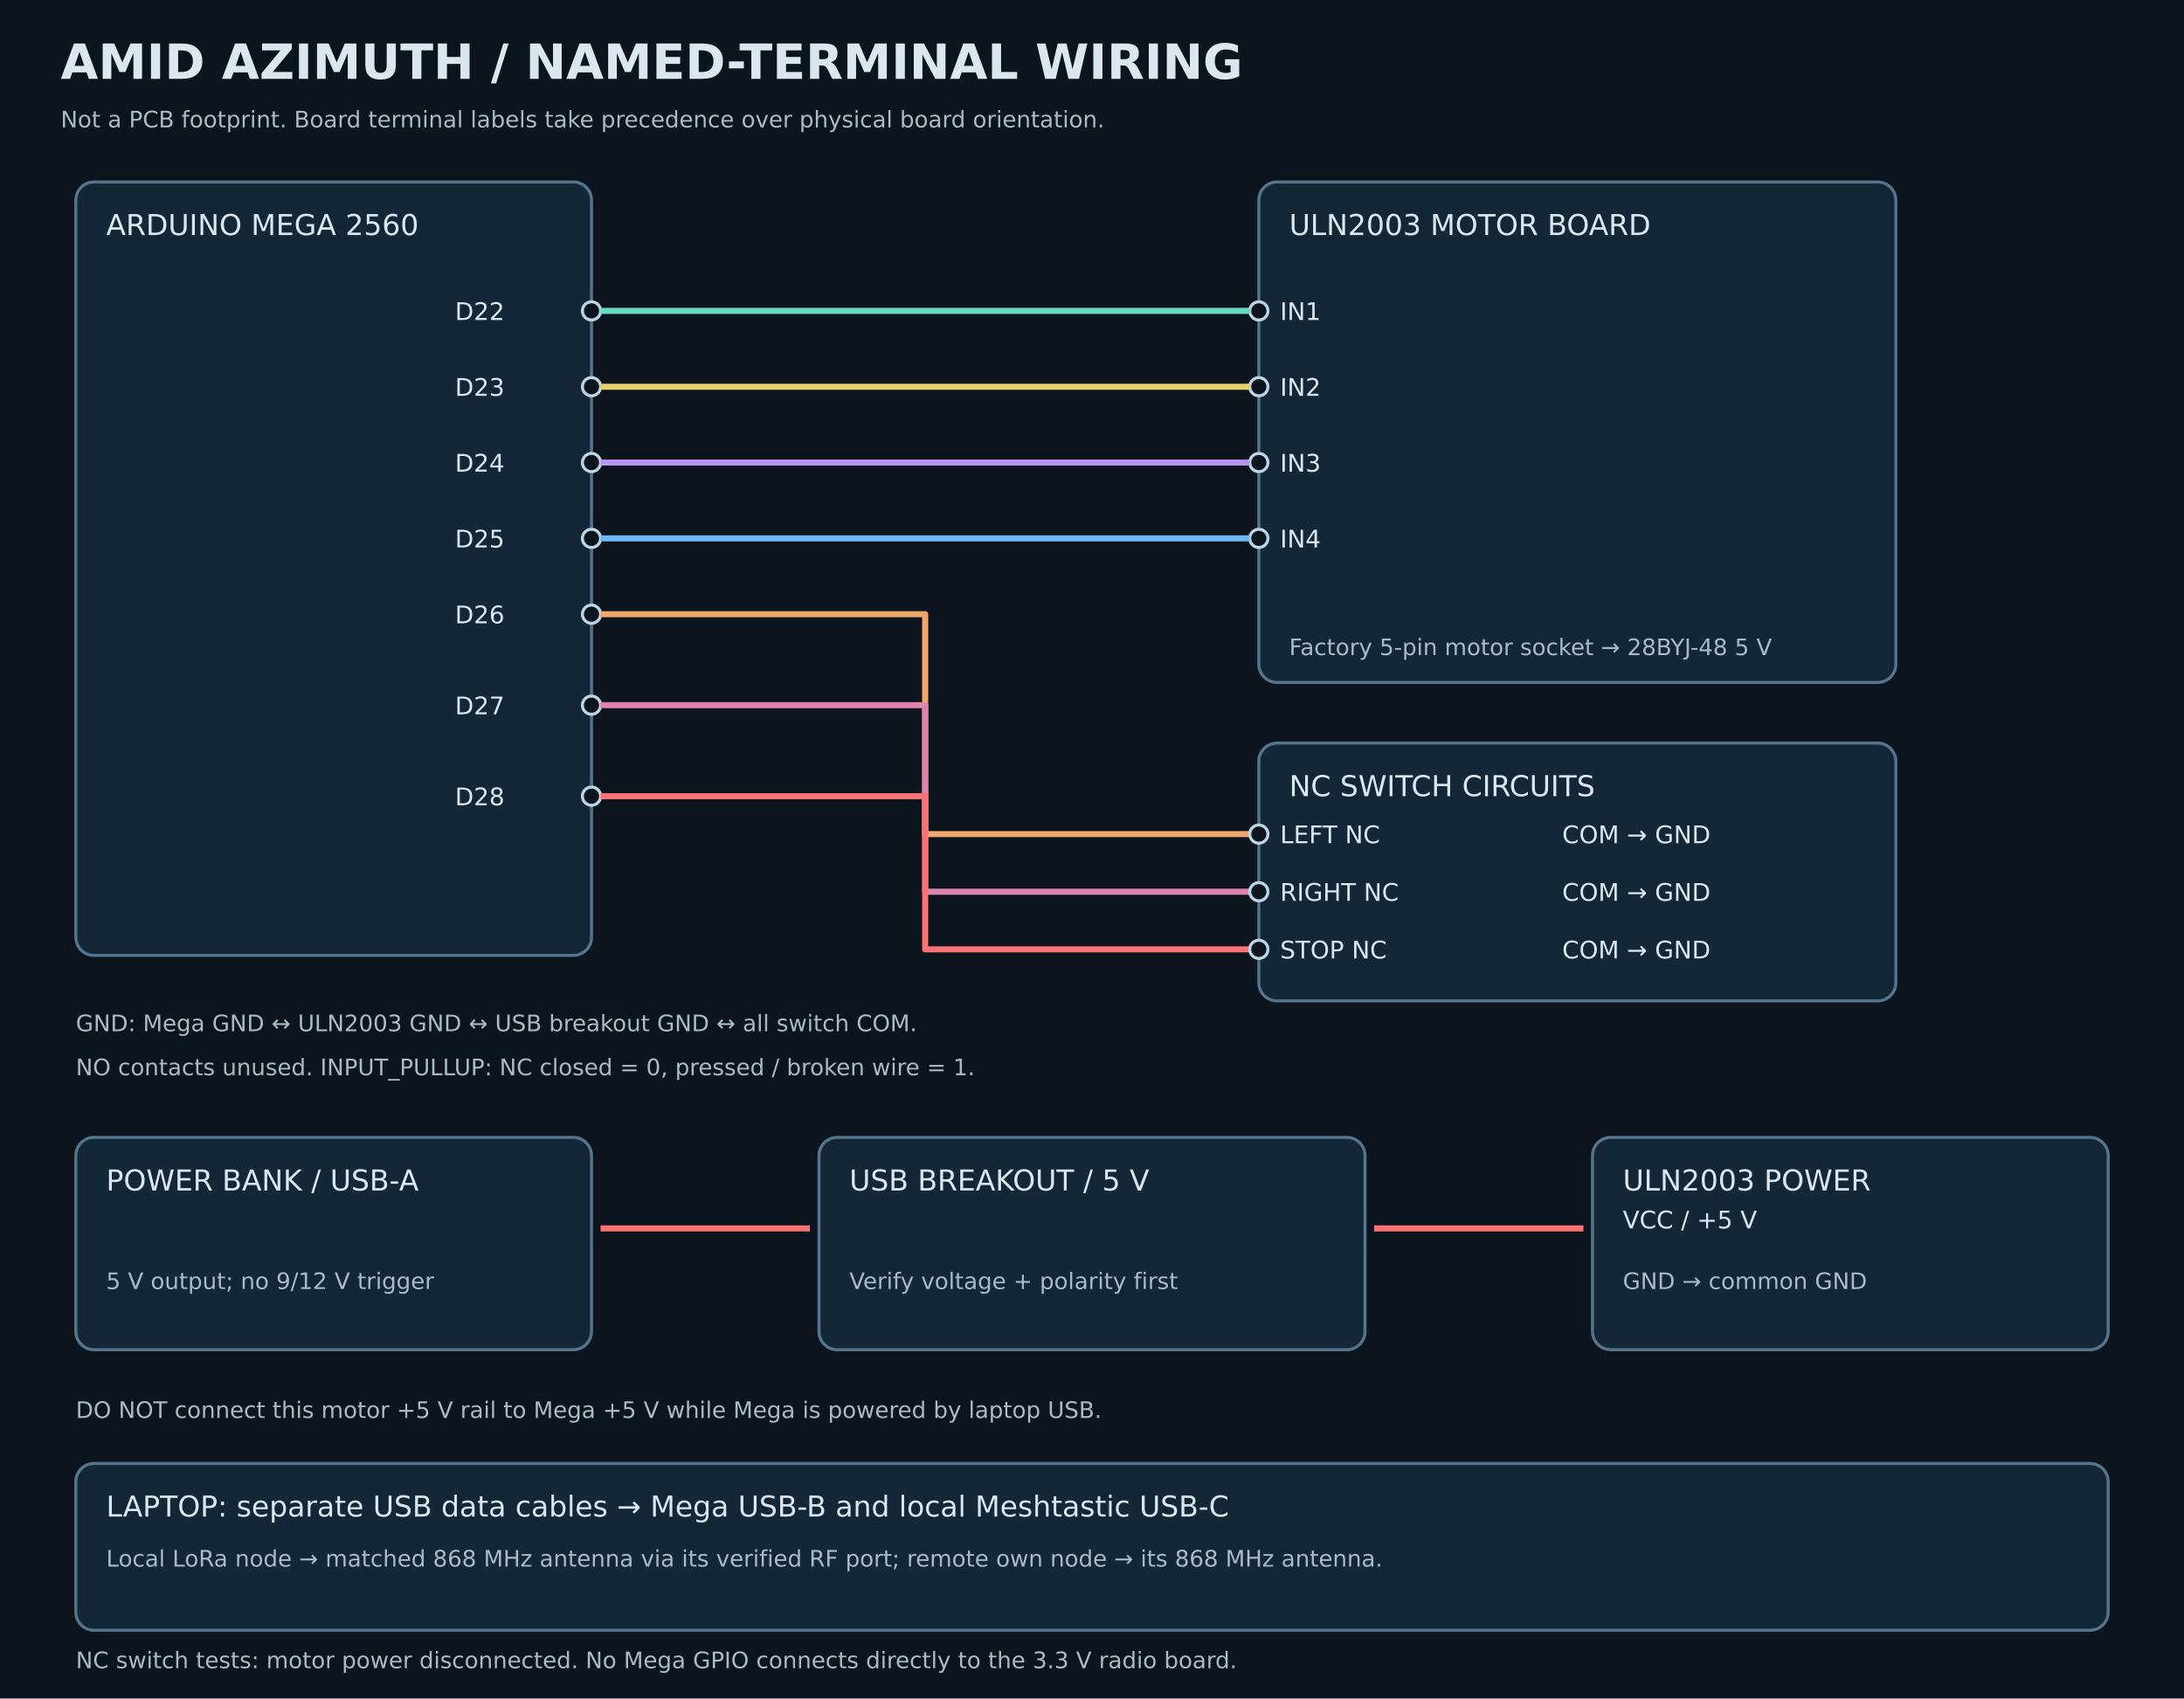
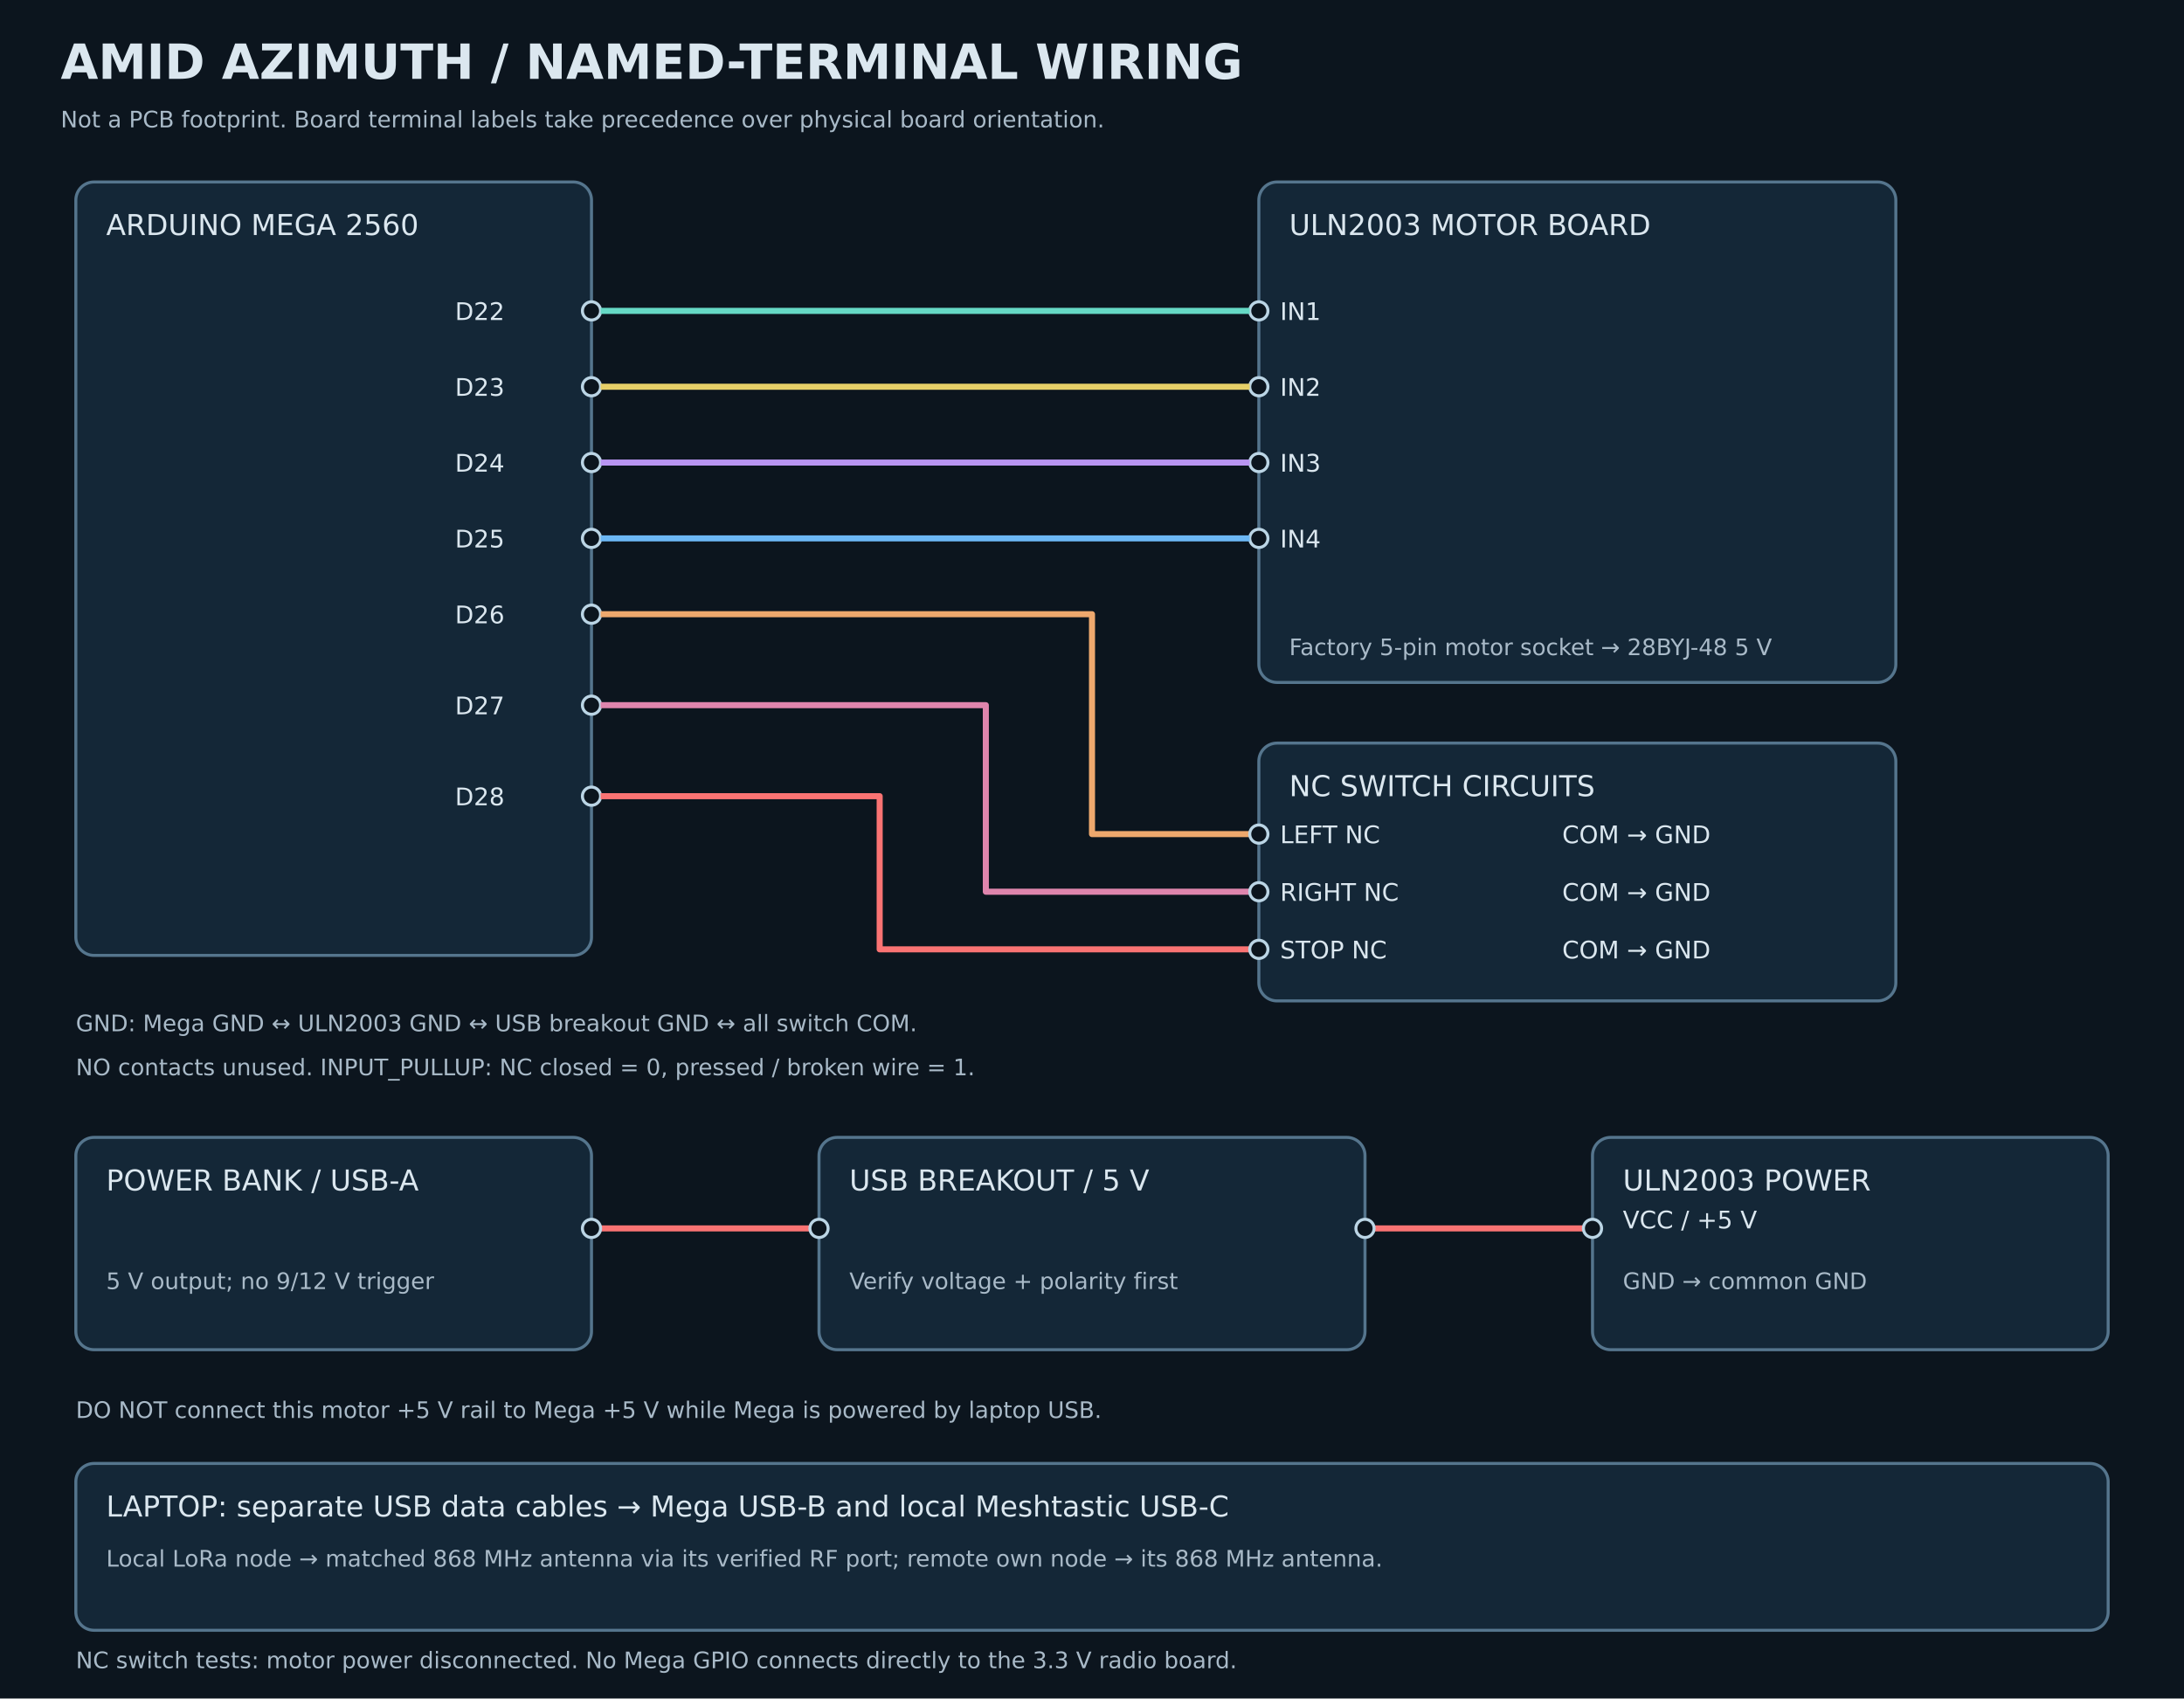
<svg xmlns="http://www.w3.org/2000/svg" width="1440" height="1120" viewBox="0 0 1440 1120">
  <rect width="1440" height="1120" fill="#0c151e" />
  <style>text{font-family:DejaVu Sans,sans-serif;fill:#dbe7ef;font-size:19px}.title{font-size:32px;font-weight:bold}.small{font-size:15px;fill:#a9bac8}.board{fill:#142737;stroke:#55758d;stroke-width:2}.wire{fill:none;stroke-width:4;stroke-linejoin:round}.port{fill:#0c151e;stroke:#bbd5e5;stroke-width:2}.label{font-size:16px}</style>
  <text x="40" y="52" class="title">AMID AZIMUTH / NAMED-TERMINAL WIRING</text>
  <text x="40" y="84" class="small">Not a PCB footprint. Board terminal labels take precedence over physical board orientation.</text>
  <rect x="50" y="120" width="340" height="510" rx="12" class="board" />
  <text x="70" y="155" class="">ARDUINO MEGA 2560</text>
  <rect x="830" y="120" width="420" height="330" rx="12" class="board" />
  <text x="850" y="155" class="">ULN2003 MOTOR BOARD</text>
  <circle cx="390" cy="205" r="6" class="port" />
  <text x="300" y="211" class="label">D22</text>
  <circle cx="830" cy="205" r="6" class="port" />
  <text x="844" y="211" class="label">IN1</text>
  <path d="M396 205 H610.0 V205 H824" stroke="#66d9c5" class="wire" />
  <circle cx="390" cy="255" r="6" class="port" />
  <text x="300" y="261" class="label">D23</text>
  <circle cx="830" cy="255" r="6" class="port" />
  <text x="844" y="261" class="label">IN2</text>
  <path d="M396 255 H610.0 V255 H824" stroke="#e6cf68" class="wire" />
  <circle cx="390" cy="305" r="6" class="port" />
  <text x="300" y="311" class="label">D24</text>
  <circle cx="830" cy="305" r="6" class="port" />
  <text x="844" y="311" class="label">IN3</text>
  <path d="M396 305 H610.0 V305 H824" stroke="#b995f2" class="wire" />
  <circle cx="390" cy="355" r="6" class="port" />
  <text x="300" y="361" class="label">D25</text>
  <circle cx="830" cy="355" r="6" class="port" />
  <text x="844" y="361" class="label">IN4</text>
  <path d="M396 355 H610.0 V355 H824" stroke="#6cb7f4" class="wire" />
  <circle cx="390" cy="405" r="6" class="port" />
  <text x="300" y="411" class="label">D26</text>
  <circle cx="390" cy="465" r="6" class="port" />
  <text x="300" y="471" class="label">D27</text>
  <circle cx="390" cy="525" r="6" class="port" />
  <text x="300" y="531" class="label">D28</text>
  <rect x="830" y="490" width="420" height="170" rx="12" class="board" />
  <text x="850" y="525" class="">NC SWITCH CIRCUITS</text>
-   <path d="M396 405 H610.0 V550 H824" stroke="#eea86d" class="wire" />
+   <path d="M396 405 H720 V550 H824" stroke="#eea86d" class="wire" />
  <circle cx="830" cy="550" r="6" class="port" />
  <text x="844" y="556" class="label">LEFT NC</text>
  <text x="1030" y="556" class="label">COM → GND</text>
-   <path d="M396 465 H610.0 V588 H824" stroke="#df85ad" class="wire" />
+   <path d="M396 465 H650 V588 H824" stroke="#df85ad" class="wire" />
  <circle cx="830" cy="588" r="6" class="port" />
  <text x="844" y="594" class="label">RIGHT NC</text>
  <text x="1030" y="594" class="label">COM → GND</text>
-   <path d="M396 525 H610.0 V626 H824" stroke="#fa7373" class="wire" />
+   <path d="M396 525 H580 V626 H824" stroke="#fa7373" class="wire" />
  <circle cx="830" cy="626" r="6" class="port" />
  <text x="844" y="632" class="label">STOP NC</text>
  <text x="1030" y="632" class="label">COM → GND</text>
  <text x="850" y="432" class="small">Factory 5-pin motor socket → 28BYJ-48 5 V</text>
  <text x="50" y="680" class="small">GND: Mega GND ↔ ULN2003 GND ↔ USB breakout GND ↔ all switch COM.</text>
  <text x="50" y="709" class="small">NO contacts unused. INPUT_PULLUP: NC closed = 0, pressed / broken wire = 1.</text>
  <rect x="50" y="750" width="340" height="140" rx="12" class="board" />
  <text x="70" y="785" class="">POWER BANK / USB-A</text>
  <rect x="540" y="750" width="360" height="140" rx="12" class="board" />
  <text x="560" y="785" class="">USB BREAKOUT / 5 V</text>
  <rect x="1050" y="750" width="340" height="140" rx="12" class="board" />
  <text x="1070" y="785" class="">ULN2003 POWER</text>
  <path d="M396 810 H465.0 V810 H534" stroke="#fa7373" class="wire" />
  <path d="M906 810 H975.0 V810 H1044" stroke="#fa7373" class="wire" />
  <text x="70" y="850" class="small">5 V output; no 9/12 V trigger</text>
  <text x="560" y="850" class="small">Verify voltage + polarity first</text>
  <text x="1070" y="810" class="label">VCC / +5 V</text>
  <text x="1070" y="850" class="small">GND → common GND</text>
  <text x="50" y="935" class="small">DO NOT connect this motor +5 V rail to Mega +5 V while Mega is powered by laptop USB.</text>
  <rect x="50" y="965" width="1340" height="110" rx="12" class="board" />
  <text x="70" y="1000" class="">LAPTOP: separate USB data cables → Mega USB-B and local Meshtastic USB-C</text>
  <text x="70" y="1033" class="small">Local LoRa node → matched 868 MHz antenna via its verified RF port; remote own node → its 868 MHz antenna.</text>
  <text x="50" y="1100" class="small">NC switch tests: motor power disconnected. No Mega GPIO connects directly to the 3.3 V radio board.</text>
+   <circle cx="390" cy="810" r="6" class="port" />
+   <circle cx="540" cy="810" r="6" class="port" />
+   <circle cx="900" cy="810" r="6" class="port" />
+   <circle cx="1050" cy="810" r="6" class="port" />
</svg>
